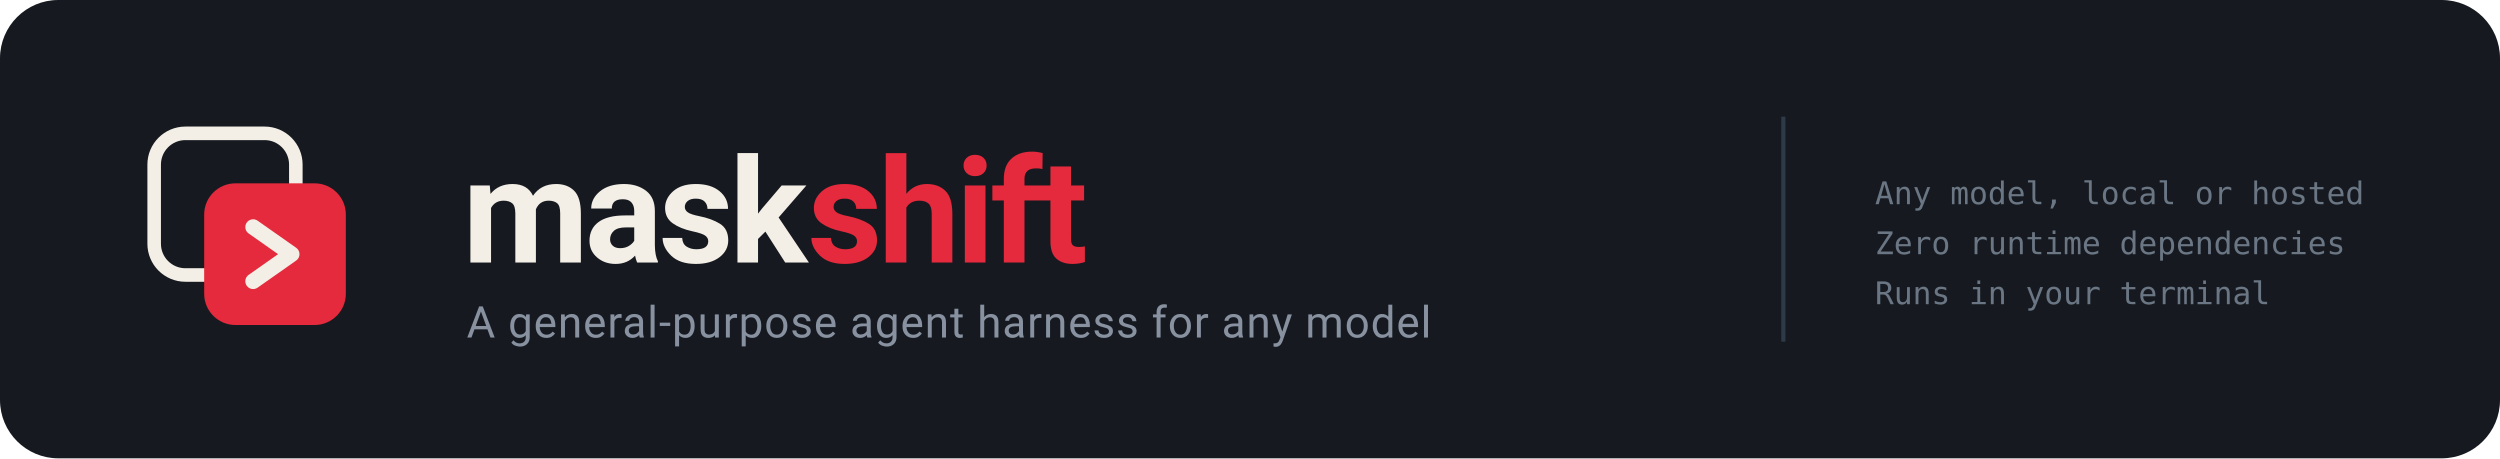
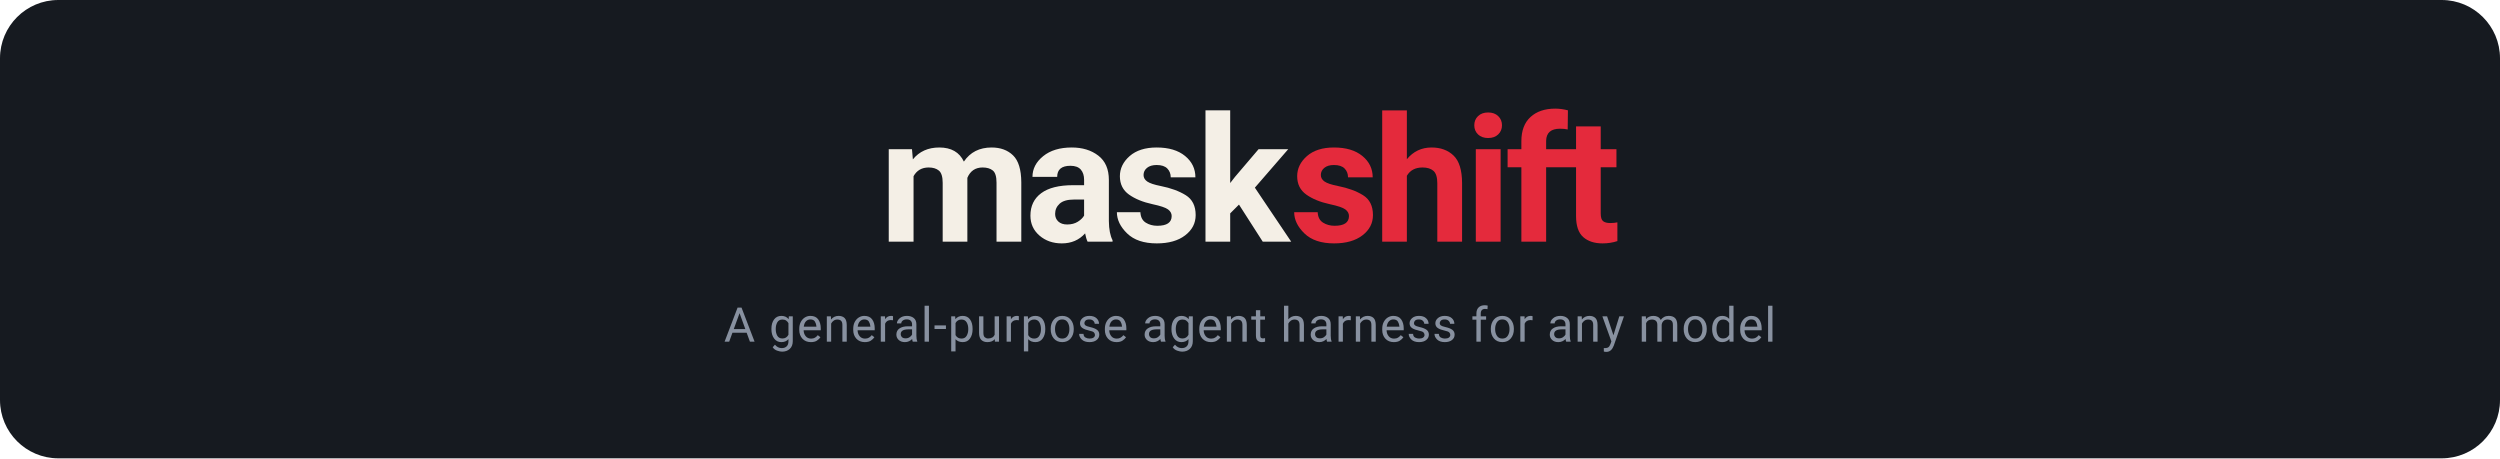
<svg xmlns="http://www.w3.org/2000/svg" viewBox="0 0 1200 220" role="img" aria-label="MaskShift — a general-purpose agent harness">
  <rect width="1200" height="220" rx="28" fill="#161A20" />
-   <svg x="56" y="46" width="128" height="128" viewBox="0 0 512 512">
-     <rect x="72" y="72" width="272" height="272" rx="60" fill="none" stroke="#F4EFE6" stroke-width="26" />
-     <rect x="168" y="168" width="272" height="272" rx="60" fill="#E42A3C" />
-     <path d="M262 252L336 304L262 356" fill="none" stroke="#F4EFE6" stroke-width="30" stroke-linecap="round" stroke-linejoin="round" />
-   </svg>
-   <text x="222" y="126" font-family="ui-sans-serif, system-ui, -apple-system, 'Segoe UI', Roboto, Helvetica, Arial, sans-serif" font-size="70" font-weight="700" letter-spacing="-2" fill="#F4EFE6">mask<tspan fill="#E42A3C">shift</tspan>
+   <text x="600" y="116" text-anchor="middle" font-family="ui-sans-serif, system-ui, -apple-system, 'Segoe UI', Roboto, Helvetica, Arial, sans-serif" font-size="84" font-weight="700" letter-spacing="-3" fill="#F4EFE6">mask<tspan fill="#E42A3C">shift</tspan>
  </text>
-   <text x="224" y="162" font-family="ui-sans-serif, system-ui, -apple-system, 'Segoe UI', Roboto, Helvetica, Arial, sans-serif" font-size="21" letter-spacing="0.5" fill="#8891A0">A general-purpose agent harness for any model</text>
-   <line x1="856" y1="56" x2="856" y2="164" stroke="#2E3A47" stroke-width="2" />
-   <text x="900" y="98" font-family="ui-monospace, SFMono-Regular, Menlo, Consolas, 'DejaVu Sans Mono', monospace" font-size="15" fill="#6B7684">Any model, local or hosted</text>
-   <text x="900" y="122" font-family="ui-monospace, SFMono-Regular, Menlo, Consolas, 'DejaVu Sans Mono', monospace" font-size="15" fill="#6B7684">Zero runtime dependencies</text>
-   <text x="900" y="146" font-family="ui-monospace, SFMono-Regular, Menlo, Consolas, 'DejaVu Sans Mono', monospace" font-size="15" fill="#6B7684">Runs in your terminal</text>
+   <text x="600" y="164" text-anchor="middle" font-family="ui-sans-serif, system-ui, -apple-system, 'Segoe UI', Roboto, Helvetica, Arial, sans-serif" font-size="23" letter-spacing="0.5" fill="#8891A0">A general-purpose agent harness for any model</text>
</svg>
